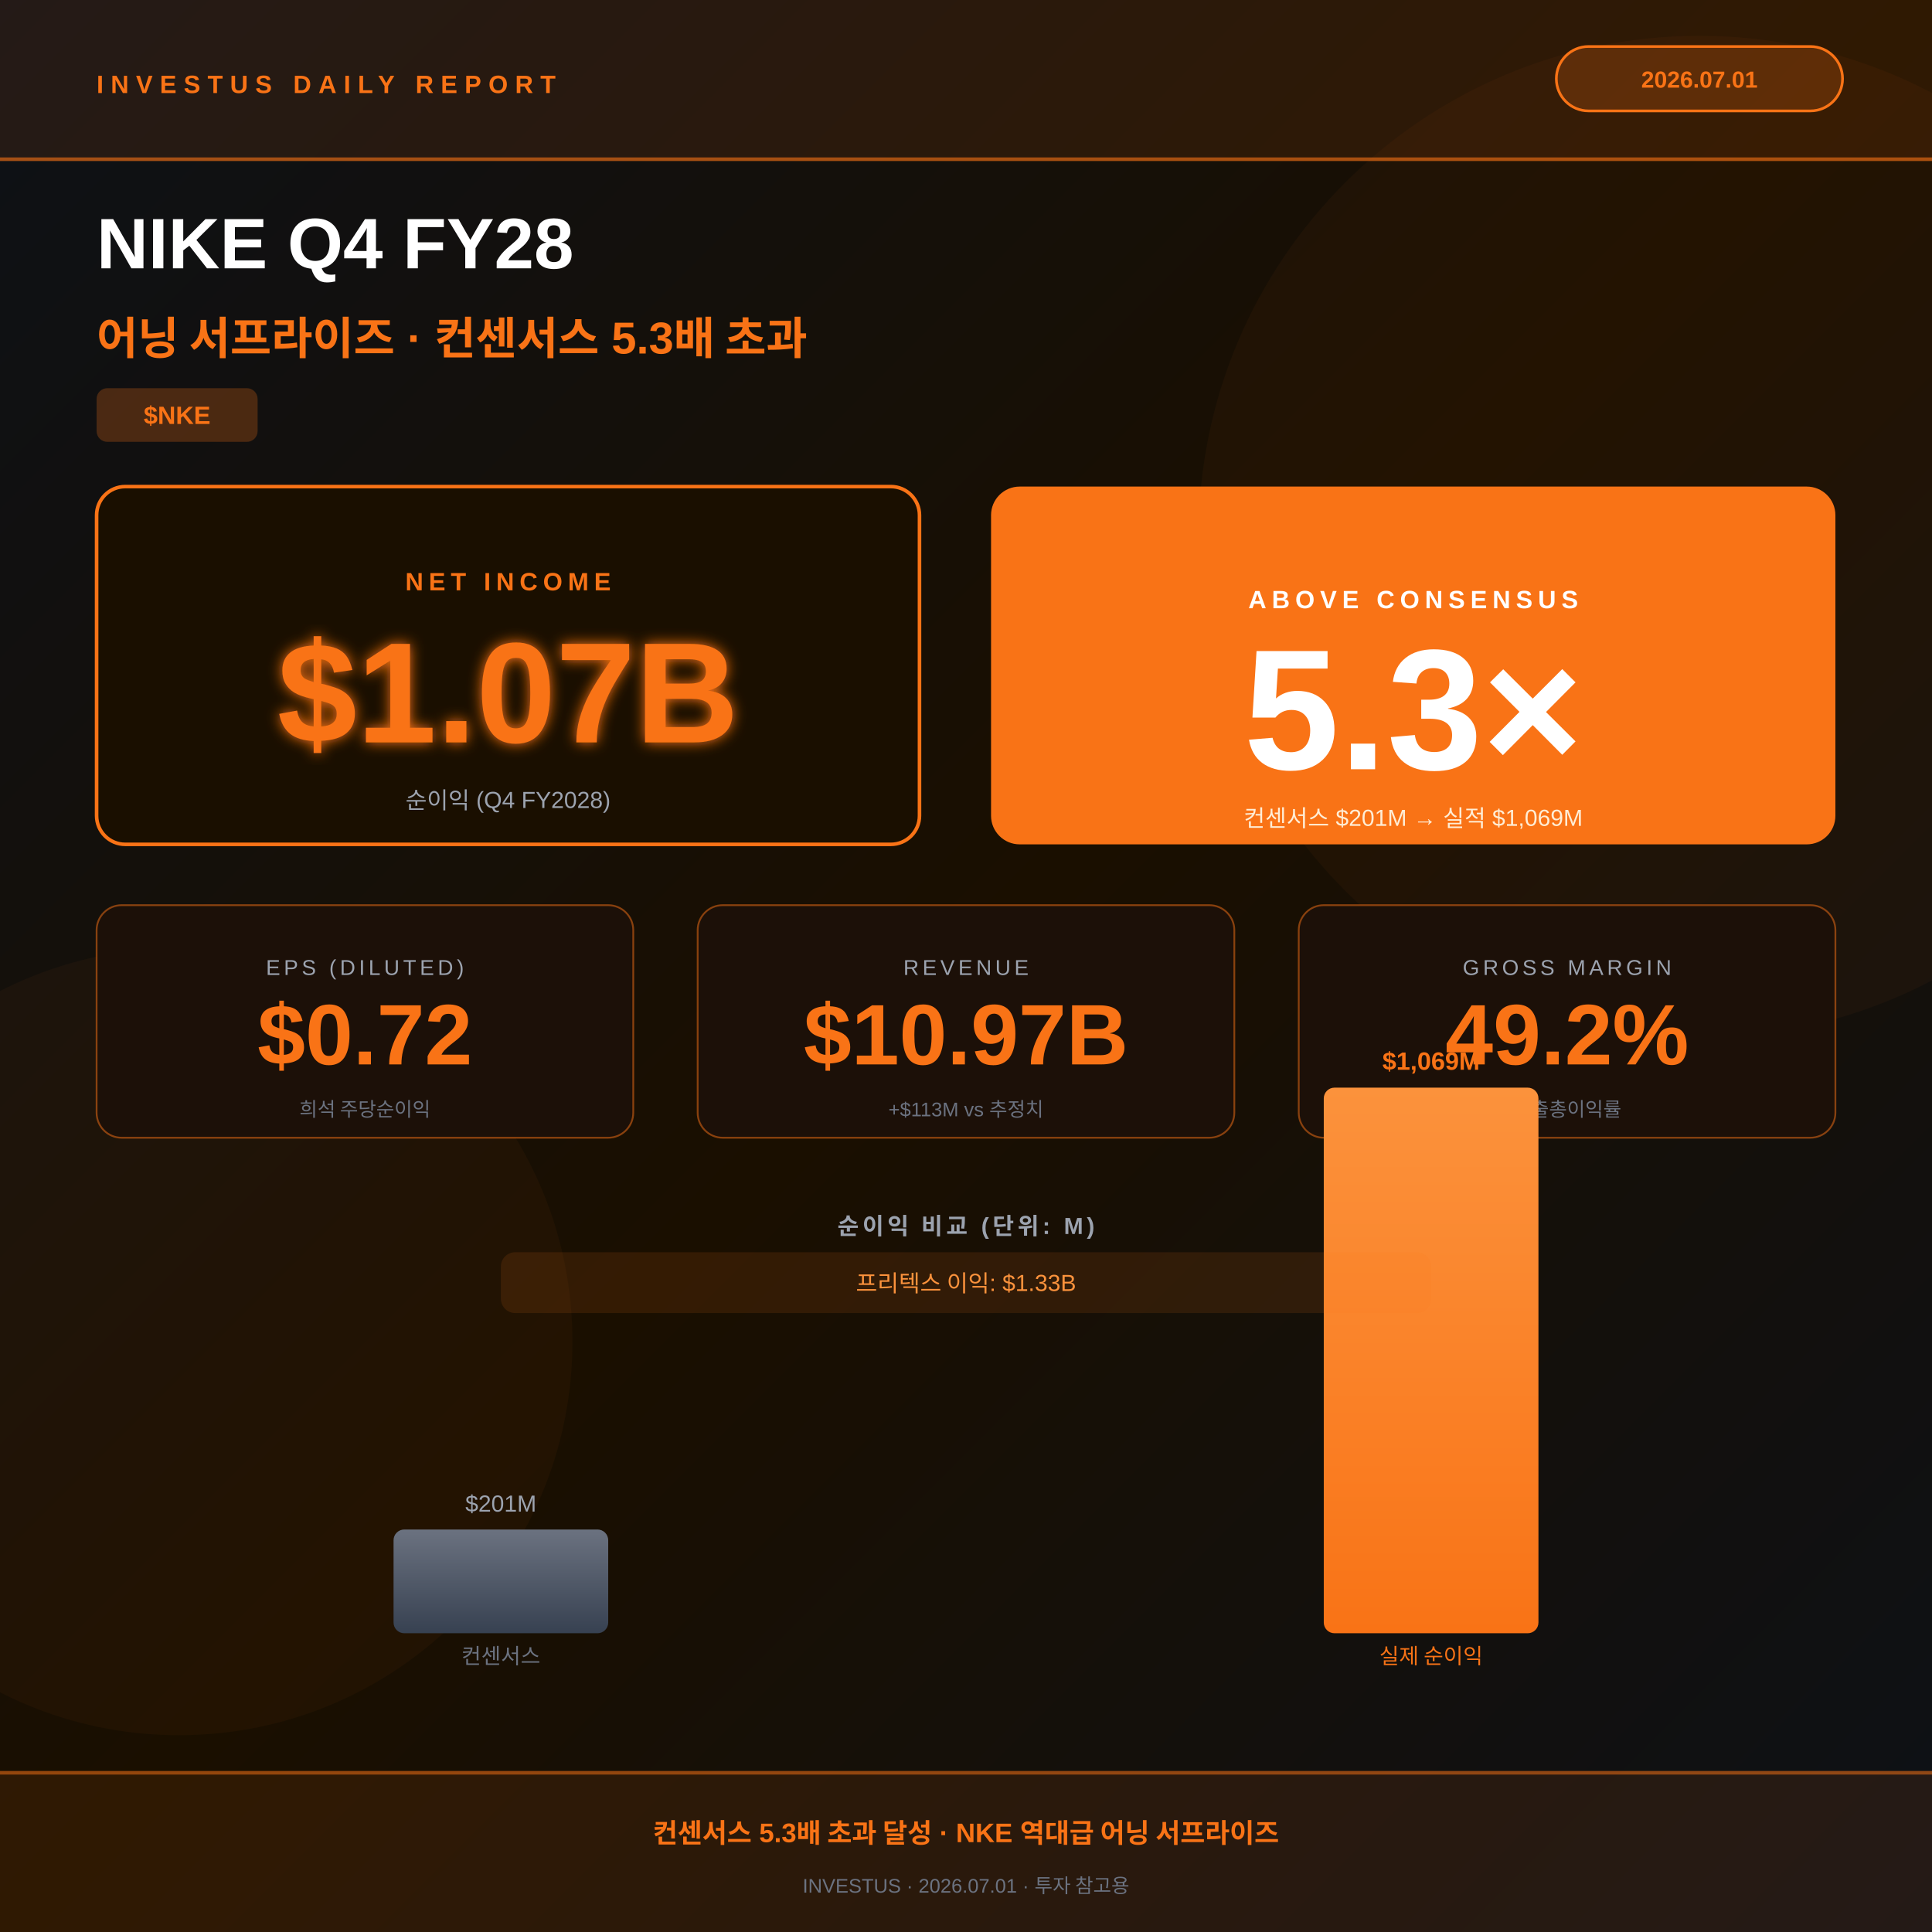
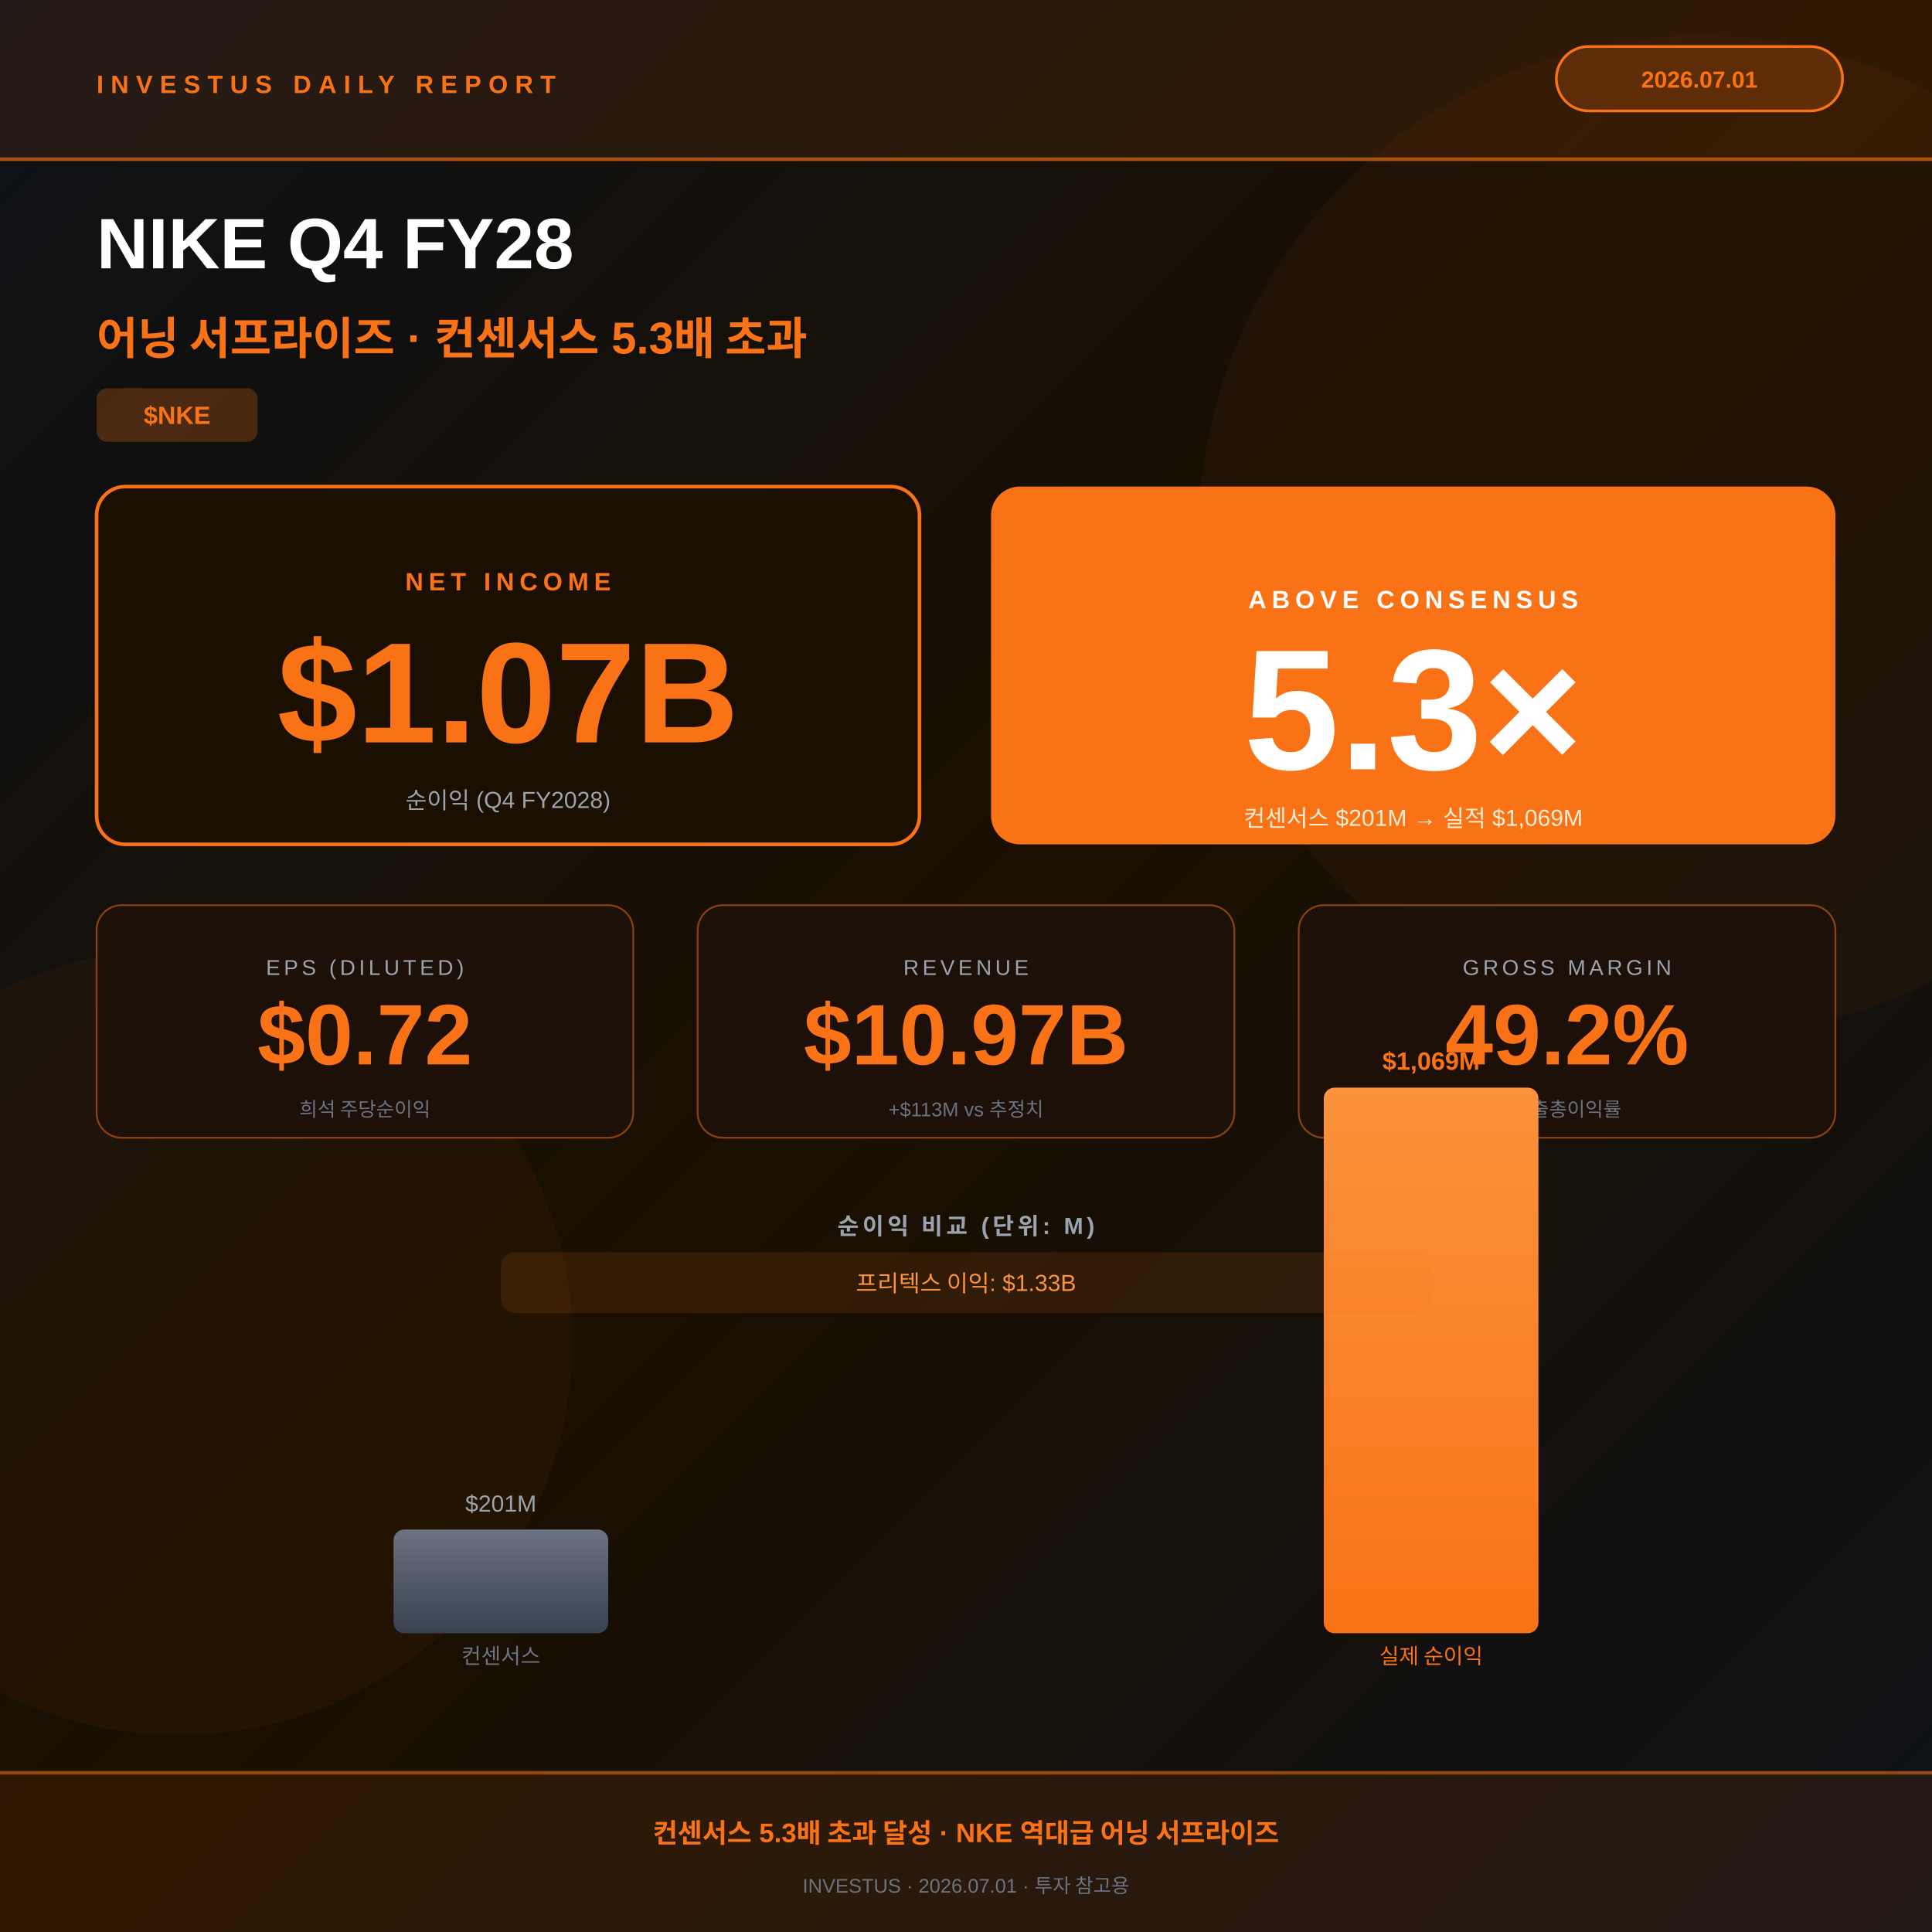
<svg xmlns="http://www.w3.org/2000/svg" viewBox="0 0 1080 1080" width="1080" height="1080">
  <defs>
    <linearGradient id="bg" x1="0%" y1="0%" x2="100%" y2="100%">
      <stop offset="0%" style="stop-color:#0d1117" />
      <stop offset="50%" style="stop-color:#1a0f00" />
      <stop offset="100%" style="stop-color:#0d1117" />
    </linearGradient>
    <linearGradient id="orangeGrad" x1="0%" y1="100%" x2="0%" y2="0%">
      <stop offset="0%" style="stop-color:#f97316" />
      <stop offset="100%" style="stop-color:#fb923c" />
    </linearGradient>
    <linearGradient id="lowBar" x1="0%" y1="100%" x2="0%" y2="0%">
      <stop offset="0%" style="stop-color:#374151" />
      <stop offset="100%" style="stop-color:#6b7280" />
    </linearGradient>
-     <filter id="glow">
-       <feGaussianBlur stdDeviation="4" result="blur" />
-       <feMerge>
-         <feMergeNode in="blur" />
-         <feMergeNode in="SourceGraphic" />
-       </feMerge>
-     </filter>
  </defs>
  <rect width="1080" height="1080" fill="url(#bg)" />
  <circle cx="950" cy="300" r="280" fill="#f97316" opacity="0.04" />
  <circle cx="100" cy="750" r="220" fill="#f97316" opacity="0.04" />
  <rect x="0" y="0" width="1080" height="90" fill="#f97316" opacity="0.1" />
  <rect x="0" y="88" width="1080" height="2" fill="#f97316" opacity="0.6" />
  <text x="54" y="52" font-family="Arial,sans-serif" font-size="14" font-weight="700" fill="#f97316" letter-spacing="4">INVESTUS DAILY REPORT</text>
  <rect x="870" y="26" width="160" height="36" rx="18" fill="#f97316" opacity="0.2" />
  <rect x="870" y="26" width="160" height="36" rx="18" fill="none" stroke="#f97316" stroke-width="1.5" />
  <text x="950" y="49" font-family="Arial,sans-serif" font-size="13" font-weight="700" fill="#f97316" text-anchor="middle">2026.07.01</text>
  <text x="54" y="150" font-family="Arial,sans-serif" font-size="40" font-weight="900" fill="#ffffff">NIKE Q4 FY28</text>
  <text x="54" y="198" font-family="Arial,sans-serif" font-size="25" font-weight="700" fill="#f97316">어닝 서프라이즈 · 컨센서스 5.3배 초과</text>
  <rect x="54" y="217" width="90" height="30" rx="6" fill="#f97316" opacity="0.25" />
  <text x="99" y="237" font-family="Arial,sans-serif" font-size="14" font-weight="700" fill="#f97316" text-anchor="middle">$NKE</text>
  <rect x="54" y="272" width="460" height="200" rx="16" fill="#1a0f00" stroke="#f97316" stroke-width="2" />
  <text x="284" y="330" font-family="Arial,sans-serif" font-size="14" font-weight="700" fill="#f97316" text-anchor="middle" letter-spacing="3">NET INCOME</text>
-   <text x="284" y="415" font-family="Arial,sans-serif" font-size="80" font-weight="900" fill="#f97316" text-anchor="middle" filter="url(#glow)">$1.07B</text>
+   <text x="284" y="415" font-family="Arial,sans-serif" font-size="80" font-weight="900" fill="#f97316" text-anchor="middle">$1.07B</text>
  <text x="284" y="452" font-family="Arial,sans-serif" font-size="13" fill="#9ca3af" text-anchor="middle">순이익 (Q4 FY2028)</text>
  <rect x="554" y="272" width="472" height="200" rx="16" fill="#f97316" />
  <text x="790" y="340" font-family="Arial,sans-serif" font-size="14" font-weight="700" fill="#ffffff" text-anchor="middle" letter-spacing="3">ABOVE CONSENSUS</text>
  <text x="790" y="430" font-family="Arial,sans-serif" font-size="96" font-weight="900" fill="#ffffff" text-anchor="middle">5.3×</text>
  <text x="790" y="462" font-family="Arial,sans-serif" font-size="13" fill="#ffedd5" text-anchor="middle">컨센서스 $201M → 실적 $1,069M</text>
  <rect x="54" y="506" width="300" height="130" rx="14" fill="#1c1008" stroke="#f97316" stroke-width="1" stroke-opacity="0.5" />
  <text x="204" y="545" font-family="Arial,sans-serif" font-size="12" fill="#9ca3af" text-anchor="middle" letter-spacing="2">EPS (DILUTED)</text>
  <text x="204" y="595" font-family="Arial,sans-serif" font-size="48" font-weight="900" fill="#f97316" text-anchor="middle">$0.72</text>
  <text x="204" y="624" font-family="Arial,sans-serif" font-size="11" fill="#6b7280" text-anchor="middle">희석 주당순이익</text>
  <rect x="390" y="506" width="300" height="130" rx="14" fill="#1c1008" stroke="#f97316" stroke-width="1" stroke-opacity="0.5" />
  <text x="540" y="545" font-family="Arial,sans-serif" font-size="12" fill="#9ca3af" text-anchor="middle" letter-spacing="2">REVENUE</text>
  <text x="540" y="595" font-family="Arial,sans-serif" font-size="48" font-weight="900" fill="#f97316" text-anchor="middle">$10.97B</text>
  <text x="540" y="624" font-family="Arial,sans-serif" font-size="11" fill="#6b7280" text-anchor="middle">+$113M vs 추정치</text>
  <rect x="726" y="506" width="300" height="130" rx="14" fill="#1c1008" stroke="#f97316" stroke-width="1" stroke-opacity="0.5" />
  <text x="876" y="545" font-family="Arial,sans-serif" font-size="12" fill="#9ca3af" text-anchor="middle" letter-spacing="2">GROSS MARGIN</text>
  <text x="876" y="595" font-family="Arial,sans-serif" font-size="48" font-weight="900" fill="#f97316" text-anchor="middle">49.2%</text>
  <text x="876" y="624" font-family="Arial,sans-serif" font-size="11" fill="#6b7280" text-anchor="middle">매출총이익률</text>
  <text x="540" y="690" font-family="Arial,sans-serif" font-size="13" font-weight="700" fill="#9ca3af" text-anchor="middle" letter-spacing="2">순이익 비교 (단위: M)</text>
  <rect x="220" y="855" width="120" height="58" rx="6" fill="url(#lowBar)" />
  <text x="280" y="845" font-family="Arial,sans-serif" font-size="13" fill="#9ca3af" text-anchor="middle">$201M</text>
  <text x="280" y="930" font-family="Arial,sans-serif" font-size="12" fill="#6b7280" text-anchor="middle">컨센서스</text>
  <rect x="740" y="608" width="120" height="305" rx="6" fill="url(#orangeGrad)" />
  <text x="800" y="598" font-family="Arial,sans-serif" font-size="14" font-weight="700" fill="#f97316" text-anchor="middle">$1,069M</text>
  <text x="800" y="930" font-family="Arial,sans-serif" font-size="12" fill="#f97316" text-anchor="middle">실제 순이익</text>
  <rect x="280" y="700" width="520" height="34" rx="8" fill="#f97316" opacity="0.12" />
  <text x="540" y="722" font-family="Arial,sans-serif" font-size="13" fill="#fb923c" text-anchor="middle">프리텍스 이익: $1.33B</text>
  <rect x="0" y="990" width="1080" height="90" fill="#f97316" opacity="0.1" />
  <rect x="0" y="990" width="1080" height="2" fill="#f97316" opacity="0.5" />
  <text x="540" y="1030" font-family="Arial,sans-serif" font-size="15" font-weight="700" fill="#f97316" text-anchor="middle">컨센서스 5.3배 초과 달성 · NKE 역대급 어닝 서프라이즈</text>
  <text x="540" y="1058" font-family="Arial,sans-serif" font-size="11" fill="#6b7280" text-anchor="middle">INVESTUS · 2026.07.01 · 투자 참고용</text>
</svg>
